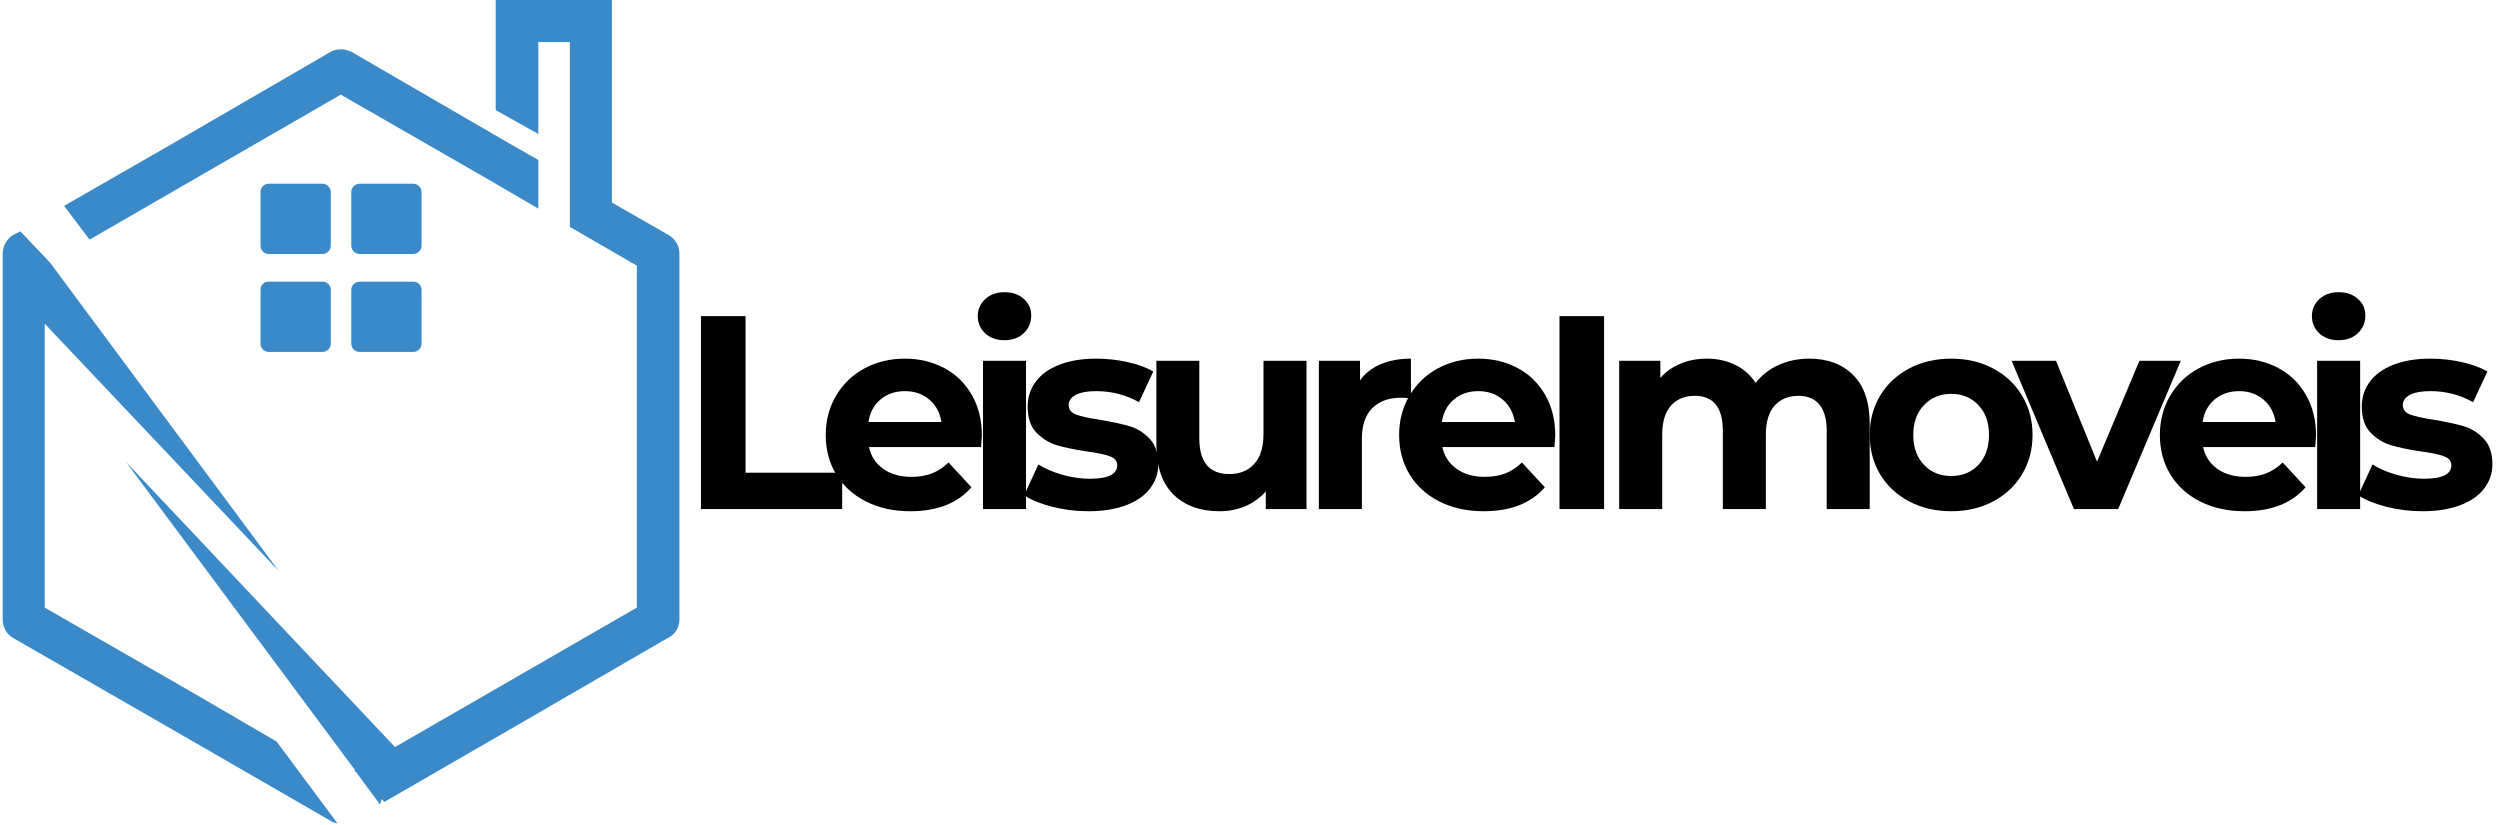
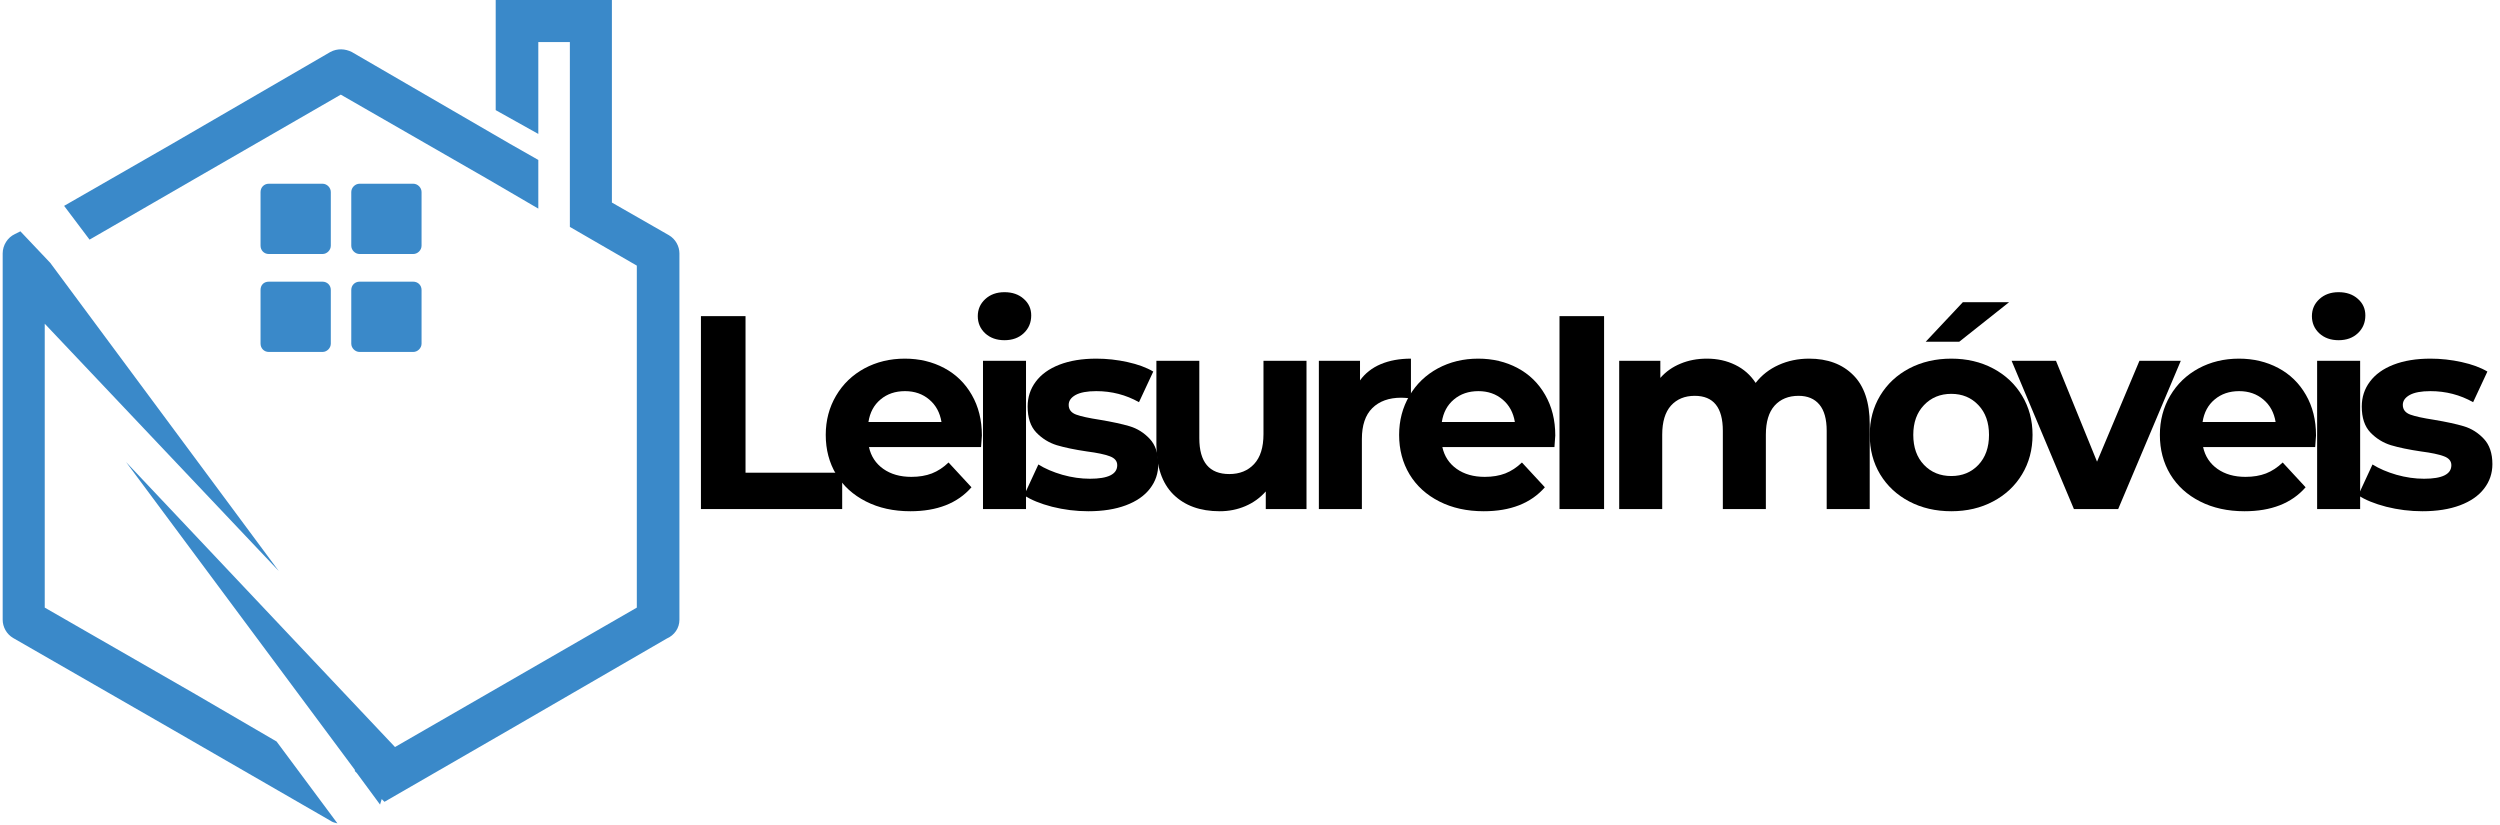
<svg xmlns="http://www.w3.org/2000/svg" width="500" zoomAndPan="magnify" viewBox="0 0 375 123.75" height="165" preserveAspectRatio="xMidYMid meet" version="1.0">
  <defs>
    <g />
-     <clipPath id="64cb976127">
+     <clipPath id="452e751ee9">
      <path d="M 0.379 0 L 102 0 L 102 123.5 L 0.379 123.5 Z M 0.379 0 " clip-rule="nonzero" />
    </clipPath>
  </defs>
-   <g clip-path="url(#64cb976127)">
+   <g clip-path="url(#452e751ee9)">
    <path fill="#3a89c9" d="M 7.539 39.43 L 41.82 85.66 L 6.711 48.559 L 6.711 91.141 L 28.953 103.922 L 41.488 111.227 L 50.617 123.508 C 50.285 123.426 49.871 123.344 49.539 123.094 L 25.801 109.398 L 1.98 95.703 C 0.984 95.125 0.402 94.043 0.402 92.965 L 0.402 38.02 C 0.402 36.773 1.148 35.613 2.23 35.113 L 3.059 34.699 Z M 85.48 26.73 L 85.48 6.312 L 80.746 6.312 L 80.746 20.09 L 74.355 16.52 L 74.355 0.004 L 91.785 0.004 L 91.785 30.383 L 100.336 35.281 C 101.332 35.859 101.914 36.941 101.914 38.02 L 101.914 92.965 C 101.914 94.211 101.164 95.289 100.004 95.789 L 76.516 109.398 L 57.672 120.273 L 57.258 119.859 L 57.008 120.688 L 53.523 115.957 L 53.191 115.625 L 53.273 115.543 L 18.91 69.309 L 59.25 112.055 L 73.359 103.922 L 95.523 91.141 L 95.523 39.844 L 85.48 34.035 Z M 52.777 7.805 L 76.516 21.586 L 80.746 23.992 L 80.746 31.293 L 73.359 26.98 L 51.117 14.195 L 28.953 26.98 L 13.434 35.945 L 9.617 30.879 L 25.801 21.586 L 49.539 7.805 C 50.617 7.223 51.781 7.309 52.777 7.805 " fill-opacity="1" fill-rule="nonzero" />
  </g>
  <path fill="#3a89c9" d="M 63.234 28.805 L 63.234 36.855 C 63.234 37.52 62.652 38.102 61.988 38.102 L 53.938 38.102 C 53.273 38.102 52.691 37.52 52.691 36.855 L 52.691 28.805 C 52.691 28.141 53.273 27.559 53.938 27.559 L 61.988 27.559 C 62.652 27.559 63.234 28.141 63.234 28.805 " fill-opacity="1" fill-rule="evenodd" />
  <path fill="#3a89c9" d="M 63.234 43.496 L 63.234 51.547 C 63.234 52.211 62.652 52.793 61.988 52.793 L 53.938 52.793 C 53.273 52.793 52.691 52.211 52.691 51.547 L 52.691 43.496 C 52.691 42.75 53.273 42.25 53.938 42.25 L 61.988 42.25 C 62.652 42.25 63.234 42.75 63.234 43.496 " fill-opacity="1" fill-rule="evenodd" />
  <path fill="#3a89c9" d="M 49.621 28.805 L 49.621 36.855 C 49.621 37.52 49.043 38.102 48.379 38.102 L 40.324 38.102 C 39.578 38.102 39.082 37.52 39.082 36.855 L 39.082 28.805 C 39.082 28.141 39.578 27.559 40.324 27.559 L 48.379 27.559 C 49.043 27.559 49.621 28.141 49.621 28.805 " fill-opacity="1" fill-rule="evenodd" />
  <path fill="#3a89c9" d="M 49.621 43.496 L 49.621 51.547 C 49.621 52.211 49.043 52.793 48.379 52.793 L 40.324 52.793 C 39.578 52.793 39.082 52.211 39.082 51.547 L 39.082 43.496 C 39.082 42.75 39.578 42.25 40.324 42.25 L 48.379 42.25 C 49.043 42.25 49.621 42.75 49.621 43.496 " fill-opacity="1" fill-rule="evenodd" />
  <g fill="#000000" fill-opacity="1">
-     <g transform="translate(101.7032, 76.35832)">
+     <g transform="translate(101.7033, 76.35832)">
      <g>
        <path d="M 3.438 -28.938 L 10.125 -28.938 L 10.125 -5.453 L 24.625 -5.453 L 24.625 0 L 3.438 0 Z M 3.438 -28.938 " />
      </g>
    </g>
  </g>
  <g fill="#000000" fill-opacity="1">
    <g transform="translate(122.5335, 76.35832)">
      <g>
        <path d="M 24.75 -11.031 C 24.75 -10.945 24.707 -10.367 24.625 -9.297 L 7.812 -9.297 C 8.113 -7.922 8.828 -6.832 9.953 -6.031 C 11.086 -5.227 12.492 -4.828 14.172 -4.828 C 15.328 -4.828 16.352 -5 17.25 -5.344 C 18.145 -5.695 18.977 -6.242 19.75 -6.984 L 23.188 -3.266 C 21.094 -0.867 18.035 0.328 14.016 0.328 C 11.504 0.328 9.285 -0.16 7.359 -1.141 C 5.43 -2.117 3.941 -3.473 2.891 -5.203 C 1.848 -6.941 1.328 -8.914 1.328 -11.125 C 1.328 -13.289 1.844 -15.25 2.875 -17 C 3.906 -18.75 5.32 -20.113 7.125 -21.094 C 8.938 -22.07 10.957 -22.562 13.188 -22.562 C 15.363 -22.562 17.332 -22.094 19.094 -21.156 C 20.852 -20.219 22.234 -18.875 23.234 -17.125 C 24.242 -15.375 24.75 -13.344 24.75 -11.031 Z M 13.219 -17.688 C 11.758 -17.688 10.535 -17.27 9.547 -16.438 C 8.555 -15.613 7.953 -14.488 7.734 -13.062 L 18.688 -13.062 C 18.457 -14.469 17.848 -15.586 16.859 -16.422 C 15.867 -17.266 14.656 -17.688 13.219 -17.688 Z M 13.219 -17.688 " />
      </g>
    </g>
  </g>
  <g fill="#000000" fill-opacity="1">
    <g transform="translate(144.4797, 76.35832)">
      <g>
        <path d="M 2.969 -22.234 L 9.422 -22.234 L 9.422 0 L 2.969 0 Z M 6.188 -25.328 C 5.008 -25.328 4.047 -25.672 3.297 -26.359 C 2.555 -27.055 2.188 -27.914 2.188 -28.938 C 2.188 -29.945 2.555 -30.797 3.297 -31.484 C 4.047 -32.18 5.008 -32.531 6.188 -32.531 C 7.375 -32.531 8.336 -32.195 9.078 -31.531 C 9.828 -30.875 10.203 -30.047 10.203 -29.047 C 10.203 -27.973 9.828 -27.082 9.078 -26.375 C 8.336 -25.676 7.375 -25.328 6.188 -25.328 Z M 6.188 -25.328 " />
      </g>
    </g>
  </g>
  <g fill="#000000" fill-opacity="1">
-     <g transform="translate(152.7868, 76.35832)">
+     <g transform="translate(152.7869, 76.35832)">
      <g>
        <path d="M 10.453 0.328 C 8.609 0.328 6.801 0.102 5.031 -0.344 C 3.27 -0.801 1.867 -1.375 0.828 -2.062 L 2.969 -6.688 C 3.969 -6.062 5.164 -5.547 6.562 -5.141 C 7.969 -4.742 9.348 -4.547 10.703 -4.547 C 13.43 -4.547 14.797 -5.223 14.797 -6.578 C 14.797 -7.203 14.422 -7.648 13.672 -7.922 C 12.93 -8.203 11.789 -8.441 10.25 -8.641 C 8.426 -8.91 6.922 -9.223 5.734 -9.578 C 4.555 -9.941 3.531 -10.578 2.656 -11.484 C 1.789 -12.398 1.359 -13.695 1.359 -15.375 C 1.359 -16.781 1.766 -18.023 2.578 -19.109 C 3.391 -20.203 4.57 -21.051 6.125 -21.656 C 7.688 -22.258 9.531 -22.562 11.656 -22.562 C 13.227 -22.562 14.789 -22.391 16.344 -22.047 C 17.906 -21.703 19.191 -21.227 20.203 -20.625 L 18.062 -16.031 C 16.102 -17.133 13.969 -17.688 11.656 -17.688 C 10.281 -17.688 9.242 -17.492 8.547 -17.109 C 7.859 -16.723 7.516 -16.227 7.516 -15.625 C 7.516 -14.938 7.883 -14.453 8.625 -14.172 C 9.375 -13.898 10.562 -13.641 12.188 -13.391 C 14.008 -13.086 15.5 -12.766 16.656 -12.422 C 17.812 -12.078 18.816 -11.445 19.672 -10.531 C 20.523 -9.625 20.953 -8.359 20.953 -6.734 C 20.953 -5.359 20.535 -4.133 19.703 -3.062 C 18.879 -1.988 17.676 -1.156 16.094 -0.562 C 14.508 0.031 12.629 0.328 10.453 0.328 Z M 10.453 0.328 " />
      </g>
    </g>
  </g>
  <g fill="#000000" fill-opacity="1">
    <g transform="translate(170.6, 76.35832)">
      <g>
        <path d="M 25.375 -22.234 L 25.375 0 L 19.266 0 L 19.266 -2.641 C 18.41 -1.68 17.391 -0.945 16.203 -0.438 C 15.016 0.07 13.734 0.328 12.359 0.328 C 9.43 0.328 7.113 -0.508 5.406 -2.188 C 3.707 -3.875 2.859 -6.367 2.859 -9.672 L 2.859 -22.234 L 9.297 -22.234 L 9.297 -10.625 C 9.297 -7.039 10.797 -5.25 13.797 -5.25 C 15.348 -5.25 16.586 -5.75 17.516 -6.75 C 18.453 -7.758 18.922 -9.254 18.922 -11.234 L 18.922 -22.234 Z M 25.375 -22.234 " />
      </g>
    </g>
  </g>
  <g fill="#000000" fill-opacity="1">
    <g transform="translate(194.8607, 76.35832)">
      <g>
        <path d="M 9.141 -19.297 C 9.91 -20.367 10.945 -21.18 12.25 -21.734 C 13.562 -22.285 15.07 -22.562 16.781 -22.562 L 16.781 -16.609 C 16.062 -16.672 15.578 -16.703 15.328 -16.703 C 13.484 -16.703 12.035 -16.18 10.984 -15.141 C 9.941 -14.109 9.422 -12.562 9.422 -10.5 L 9.422 0 L 2.969 0 L 2.969 -22.234 L 9.141 -22.234 Z M 9.141 -19.297 " />
      </g>
    </g>
  </g>
  <g fill="#000000" fill-opacity="1">
    <g transform="translate(208.5408, 76.35832)">
      <g>
        <path d="M 24.75 -11.031 C 24.75 -10.945 24.707 -10.367 24.625 -9.297 L 7.812 -9.297 C 8.113 -7.922 8.828 -6.832 9.953 -6.031 C 11.086 -5.227 12.492 -4.828 14.172 -4.828 C 15.328 -4.828 16.352 -5 17.25 -5.344 C 18.145 -5.695 18.977 -6.242 19.75 -6.984 L 23.188 -3.266 C 21.094 -0.867 18.035 0.328 14.016 0.328 C 11.504 0.328 9.285 -0.16 7.359 -1.141 C 5.43 -2.117 3.941 -3.473 2.891 -5.203 C 1.848 -6.941 1.328 -8.914 1.328 -11.125 C 1.328 -13.289 1.844 -15.25 2.875 -17 C 3.906 -18.75 5.32 -20.113 7.125 -21.094 C 8.938 -22.07 10.957 -22.562 13.188 -22.562 C 15.363 -22.562 17.332 -22.094 19.094 -21.156 C 20.852 -20.219 22.234 -18.875 23.234 -17.125 C 24.242 -15.375 24.75 -13.344 24.75 -11.031 Z M 13.219 -17.688 C 11.758 -17.688 10.535 -17.27 9.547 -16.438 C 8.555 -15.613 7.953 -14.488 7.734 -13.062 L 18.688 -13.062 C 18.457 -14.469 17.848 -15.586 16.859 -16.422 C 15.867 -17.266 14.656 -17.688 13.219 -17.688 Z M 13.219 -17.688 " />
      </g>
    </g>
  </g>
  <g fill="#000000" fill-opacity="1">
    <g transform="translate(230.487, 76.35832)">
      <g>
        <path d="M 3.438 -28.938 L 10.125 -28.938 L 10.125 0 L 3.438 0 Z M 3.438 -28.938 " />
      </g>
    </g>
  </g>
  <g fill="#000000" fill-opacity="1">
    <g transform="translate(239.91, 76.35832)">
      <g>
        <path d="M 31.453 -22.562 C 34.234 -22.562 36.441 -21.738 38.078 -20.094 C 39.723 -18.457 40.547 -16.004 40.547 -12.734 L 40.547 0 L 34.094 0 L 34.094 -11.734 C 34.094 -13.492 33.727 -14.805 33 -15.672 C 32.27 -16.547 31.227 -16.984 29.875 -16.984 C 28.363 -16.984 27.164 -16.492 26.281 -15.516 C 25.406 -14.535 24.969 -13.082 24.969 -11.156 L 24.969 0 L 18.516 0 L 18.516 -11.734 C 18.516 -15.234 17.109 -16.984 14.297 -16.984 C 12.805 -16.984 11.617 -16.492 10.734 -15.516 C 9.859 -14.535 9.422 -13.082 9.422 -11.156 L 9.422 0 L 2.969 0 L 2.969 -22.234 L 9.141 -22.234 L 9.141 -19.672 C 9.961 -20.609 10.973 -21.32 12.172 -21.812 C 13.367 -22.312 14.688 -22.562 16.125 -22.562 C 17.688 -22.562 19.102 -22.25 20.375 -21.625 C 21.645 -21.008 22.664 -20.109 23.438 -18.922 C 24.344 -20.086 25.488 -20.984 26.875 -21.609 C 28.27 -22.242 29.797 -22.562 31.453 -22.562 Z M 31.453 -22.562 " />
      </g>
    </g>
  </g>
  <g fill="#000000" fill-opacity="1">
    <g transform="translate(279.1324, 76.35832)">
      <g>
-         <path d="M 13.562 0.328 C 11.219 0.328 9.113 -0.16 7.25 -1.141 C 5.395 -2.117 3.941 -3.473 2.891 -5.203 C 1.848 -6.941 1.328 -8.914 1.328 -11.125 C 1.328 -13.32 1.848 -15.285 2.891 -17.016 C 3.941 -18.754 5.395 -20.113 7.25 -21.094 C 9.113 -22.07 11.219 -22.562 13.562 -22.562 C 15.895 -22.562 17.984 -22.07 19.828 -21.094 C 21.68 -20.113 23.129 -18.754 24.172 -17.016 C 25.223 -15.285 25.75 -13.32 25.75 -11.125 C 25.75 -8.914 25.223 -6.941 24.172 -5.203 C 23.129 -3.473 21.68 -2.117 19.828 -1.141 C 17.984 -0.16 15.895 0.328 13.562 0.328 Z M 13.562 -4.953 C 15.207 -4.953 16.562 -5.508 17.625 -6.625 C 18.688 -7.75 19.219 -9.25 19.219 -11.125 C 19.219 -12.988 18.688 -14.477 17.625 -15.594 C 16.562 -16.719 15.207 -17.281 13.562 -17.281 C 11.906 -17.281 10.539 -16.719 9.469 -15.594 C 8.395 -14.477 7.859 -12.988 7.859 -11.125 C 7.859 -9.25 8.395 -7.75 9.469 -6.625 C 10.539 -5.508 11.906 -4.953 13.562 -4.953 Z M 13.562 -4.953 " />
+         <path d="M 13.562 0.328 C 11.219 0.328 9.113 -0.16 7.25 -1.141 C 5.395 -2.117 3.941 -3.473 2.891 -5.203 C 1.848 -6.941 1.328 -8.914 1.328 -11.125 C 1.328 -13.32 1.848 -15.285 2.891 -17.016 C 3.941 -18.754 5.395 -20.113 7.25 -21.094 C 9.113 -22.07 11.219 -22.562 13.562 -22.562 C 15.895 -22.562 17.984 -22.07 19.828 -21.094 C 21.68 -20.113 23.129 -18.754 24.172 -17.016 C 25.223 -15.285 25.75 -13.32 25.75 -11.125 C 25.75 -8.914 25.223 -6.941 24.172 -5.203 C 23.129 -3.473 21.68 -2.117 19.828 -1.141 C 17.984 -0.16 15.895 0.328 13.562 0.328 Z M 13.562 -4.953 C 15.207 -4.953 16.562 -5.508 17.625 -6.625 C 18.688 -7.75 19.219 -9.25 19.219 -11.125 C 19.219 -12.988 18.688 -14.477 17.625 -15.594 C 16.562 -16.719 15.207 -17.281 13.562 -17.281 C 11.906 -17.281 10.539 -16.719 9.469 -15.594 C 8.395 -14.477 7.859 -12.988 7.859 -11.125 C 7.859 -9.25 8.395 -7.75 9.469 -6.625 C 10.539 -5.508 11.906 -4.953 13.562 -4.953 Z M 15.297 -31.031 L 22.234 -31.031 L 14.75 -25.094 L 9.719 -25.094 Z M 15.297 -31.031 " />
      </g>
    </g>
  </g>
  <g fill="#000000" fill-opacity="1">
    <g transform="translate(302.0705, 76.35832)">
      <g>
        <path d="M 25.047 -22.234 L 15.656 0 L 9.016 0 L -0.328 -22.234 L 6.328 -22.234 L 12.484 -7.109 L 18.844 -22.234 Z M 25.047 -22.234 " />
      </g>
    </g>
  </g>
  <g fill="#000000" fill-opacity="1">
    <g transform="translate(322.6528, 76.35832)">
      <g>
        <path d="M 24.75 -11.031 C 24.75 -10.945 24.707 -10.367 24.625 -9.297 L 7.812 -9.297 C 8.113 -7.922 8.828 -6.832 9.953 -6.031 C 11.086 -5.227 12.492 -4.828 14.172 -4.828 C 15.328 -4.828 16.352 -5 17.25 -5.344 C 18.145 -5.695 18.977 -6.242 19.75 -6.984 L 23.188 -3.266 C 21.094 -0.867 18.035 0.328 14.016 0.328 C 11.504 0.328 9.285 -0.16 7.359 -1.141 C 5.43 -2.117 3.941 -3.473 2.891 -5.203 C 1.848 -6.941 1.328 -8.914 1.328 -11.125 C 1.328 -13.289 1.844 -15.25 2.875 -17 C 3.906 -18.75 5.32 -20.113 7.125 -21.094 C 8.938 -22.07 10.957 -22.562 13.188 -22.562 C 15.363 -22.562 17.332 -22.094 19.094 -21.156 C 20.852 -20.219 22.234 -18.875 23.234 -17.125 C 24.242 -15.375 24.75 -13.344 24.75 -11.031 Z M 13.219 -17.688 C 11.758 -17.688 10.535 -17.27 9.547 -16.438 C 8.555 -15.613 7.953 -14.488 7.734 -13.062 L 18.688 -13.062 C 18.457 -14.469 17.848 -15.586 16.859 -16.422 C 15.867 -17.266 14.656 -17.688 13.219 -17.688 Z M 13.219 -17.688 " />
      </g>
    </g>
  </g>
  <g fill="#000000" fill-opacity="1">
    <g transform="translate(344.599, 76.35832)">
      <g>
        <path d="M 2.969 -22.234 L 9.422 -22.234 L 9.422 0 L 2.969 0 Z M 6.188 -25.328 C 5.008 -25.328 4.047 -25.672 3.297 -26.359 C 2.555 -27.055 2.188 -27.914 2.188 -28.938 C 2.188 -29.945 2.555 -30.797 3.297 -31.484 C 4.047 -32.18 5.008 -32.531 6.188 -32.531 C 7.375 -32.531 8.336 -32.195 9.078 -31.531 C 9.828 -30.875 10.203 -30.047 10.203 -29.047 C 10.203 -27.973 9.828 -27.082 9.078 -26.375 C 8.336 -25.676 7.375 -25.328 6.188 -25.328 Z M 6.188 -25.328 " />
      </g>
    </g>
  </g>
  <g fill="#000000" fill-opacity="1">
    <g transform="translate(352.9061, 76.35832)">
      <g>
        <path d="M 10.453 0.328 C 8.609 0.328 6.801 0.102 5.031 -0.344 C 3.27 -0.801 1.867 -1.375 0.828 -2.062 L 2.969 -6.688 C 3.969 -6.062 5.164 -5.547 6.562 -5.141 C 7.969 -4.742 9.348 -4.547 10.703 -4.547 C 13.43 -4.547 14.797 -5.223 14.797 -6.578 C 14.797 -7.203 14.422 -7.648 13.672 -7.922 C 12.93 -8.203 11.789 -8.441 10.25 -8.641 C 8.426 -8.91 6.922 -9.223 5.734 -9.578 C 4.555 -9.941 3.531 -10.578 2.656 -11.484 C 1.789 -12.398 1.359 -13.695 1.359 -15.375 C 1.359 -16.781 1.766 -18.023 2.578 -19.109 C 3.391 -20.203 4.57 -21.051 6.125 -21.656 C 7.688 -22.258 9.531 -22.562 11.656 -22.562 C 13.227 -22.562 14.789 -22.391 16.344 -22.047 C 17.906 -21.703 19.191 -21.227 20.203 -20.625 L 18.062 -16.031 C 16.102 -17.133 13.969 -17.688 11.656 -17.688 C 10.281 -17.688 9.242 -17.492 8.547 -17.109 C 7.859 -16.723 7.516 -16.227 7.516 -15.625 C 7.516 -14.938 7.883 -14.453 8.625 -14.172 C 9.375 -13.898 10.562 -13.641 12.188 -13.391 C 14.008 -13.086 15.5 -12.766 16.656 -12.422 C 17.812 -12.078 18.816 -11.445 19.672 -10.531 C 20.523 -9.625 20.953 -8.359 20.953 -6.734 C 20.953 -5.359 20.535 -4.133 19.703 -3.062 C 18.879 -1.988 17.676 -1.156 16.094 -0.562 C 14.508 0.031 12.629 0.328 10.453 0.328 Z M 10.453 0.328 " />
      </g>
    </g>
  </g>
</svg>
